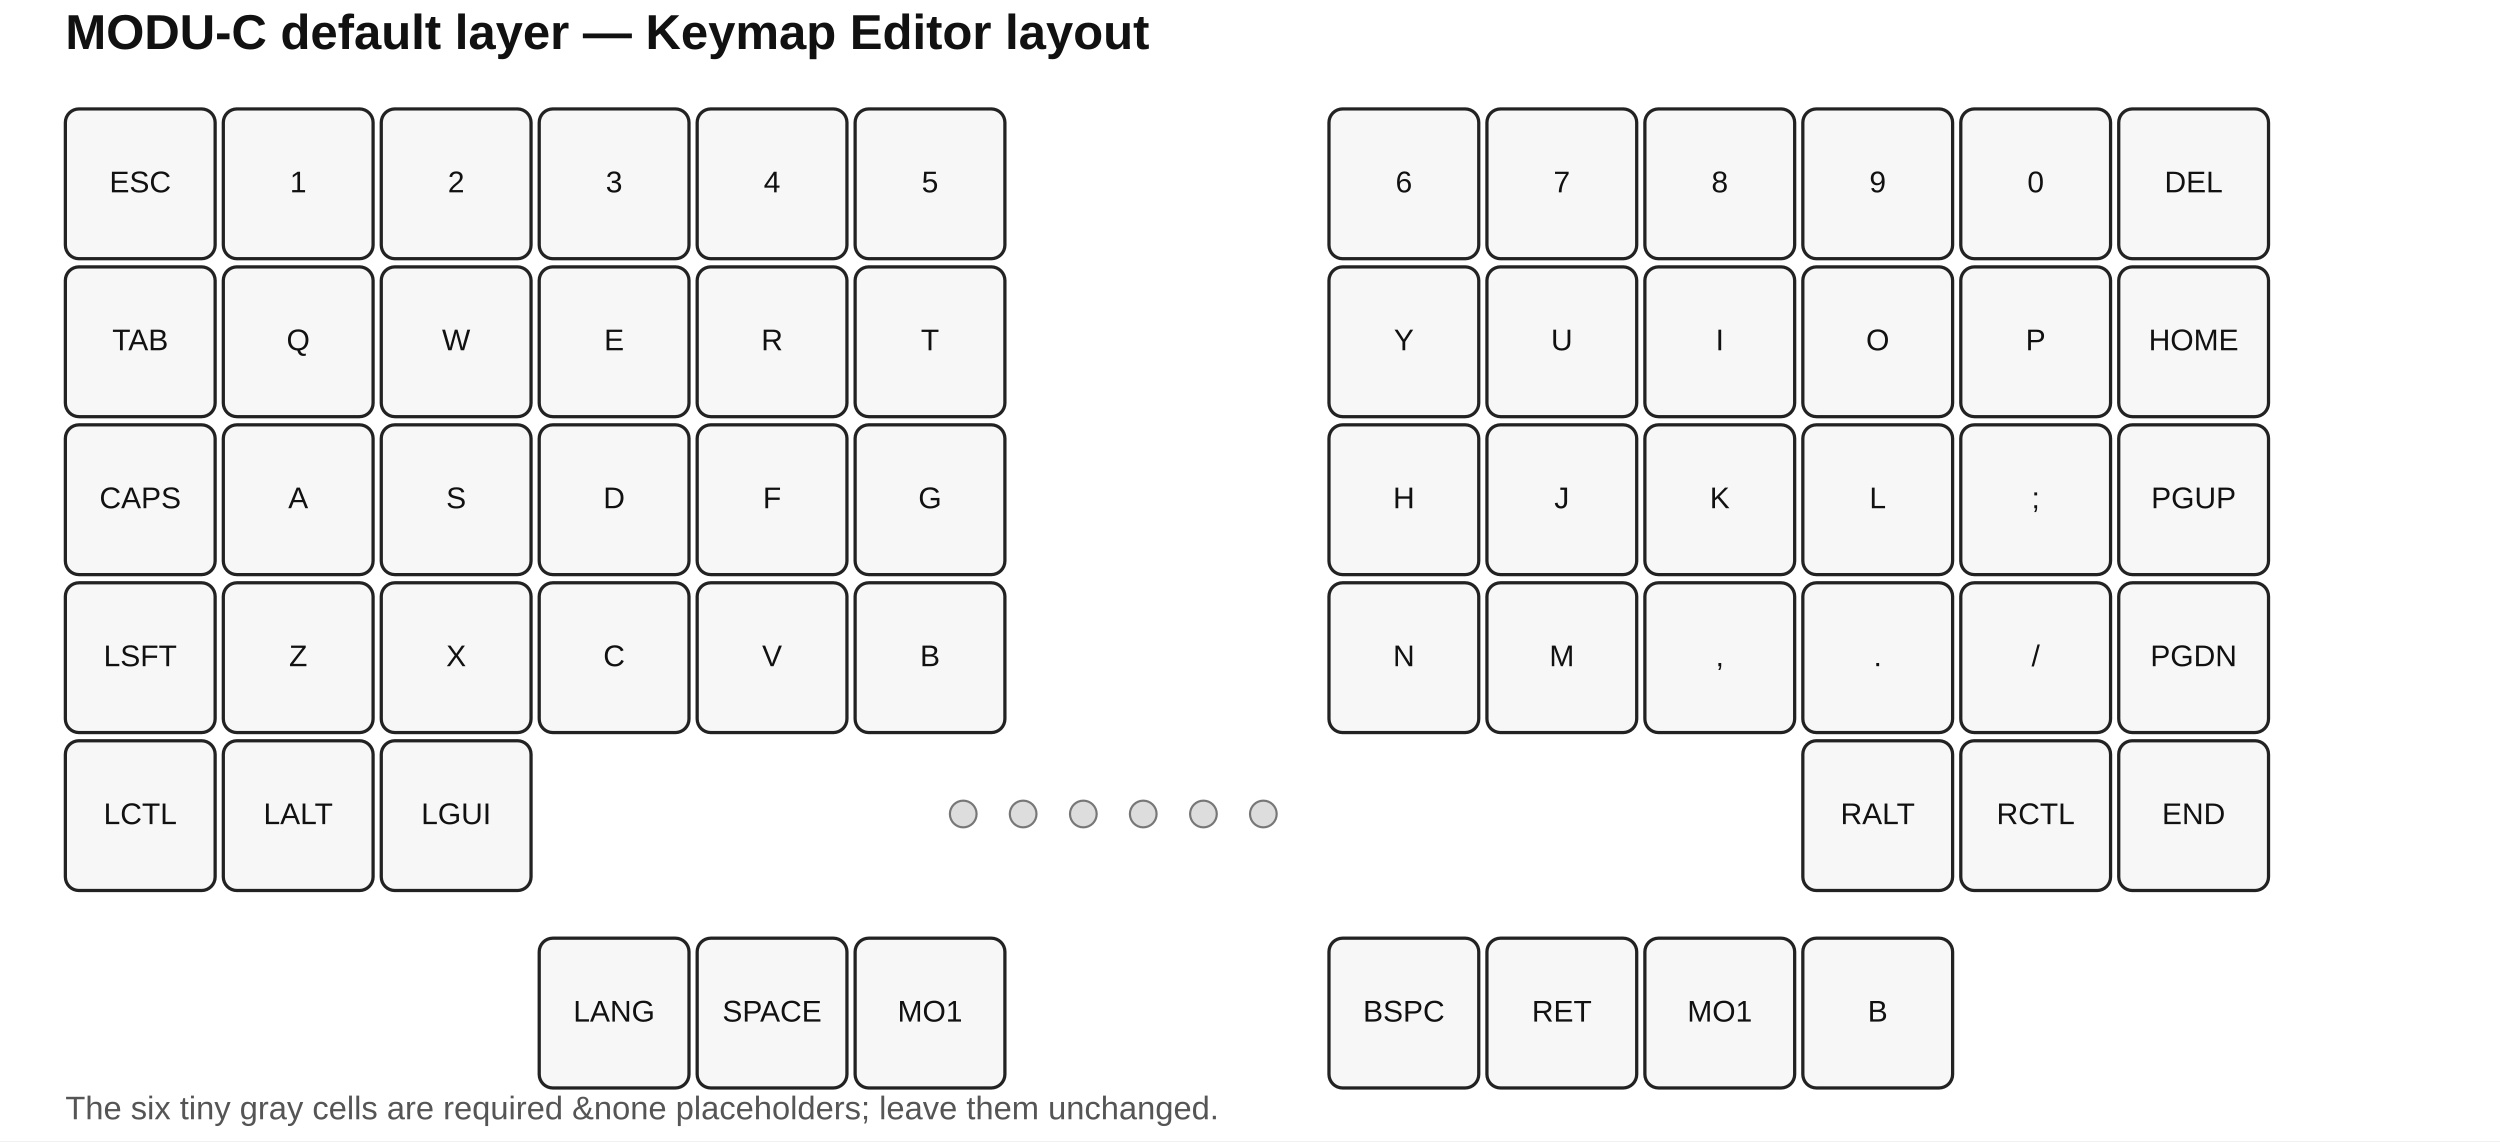
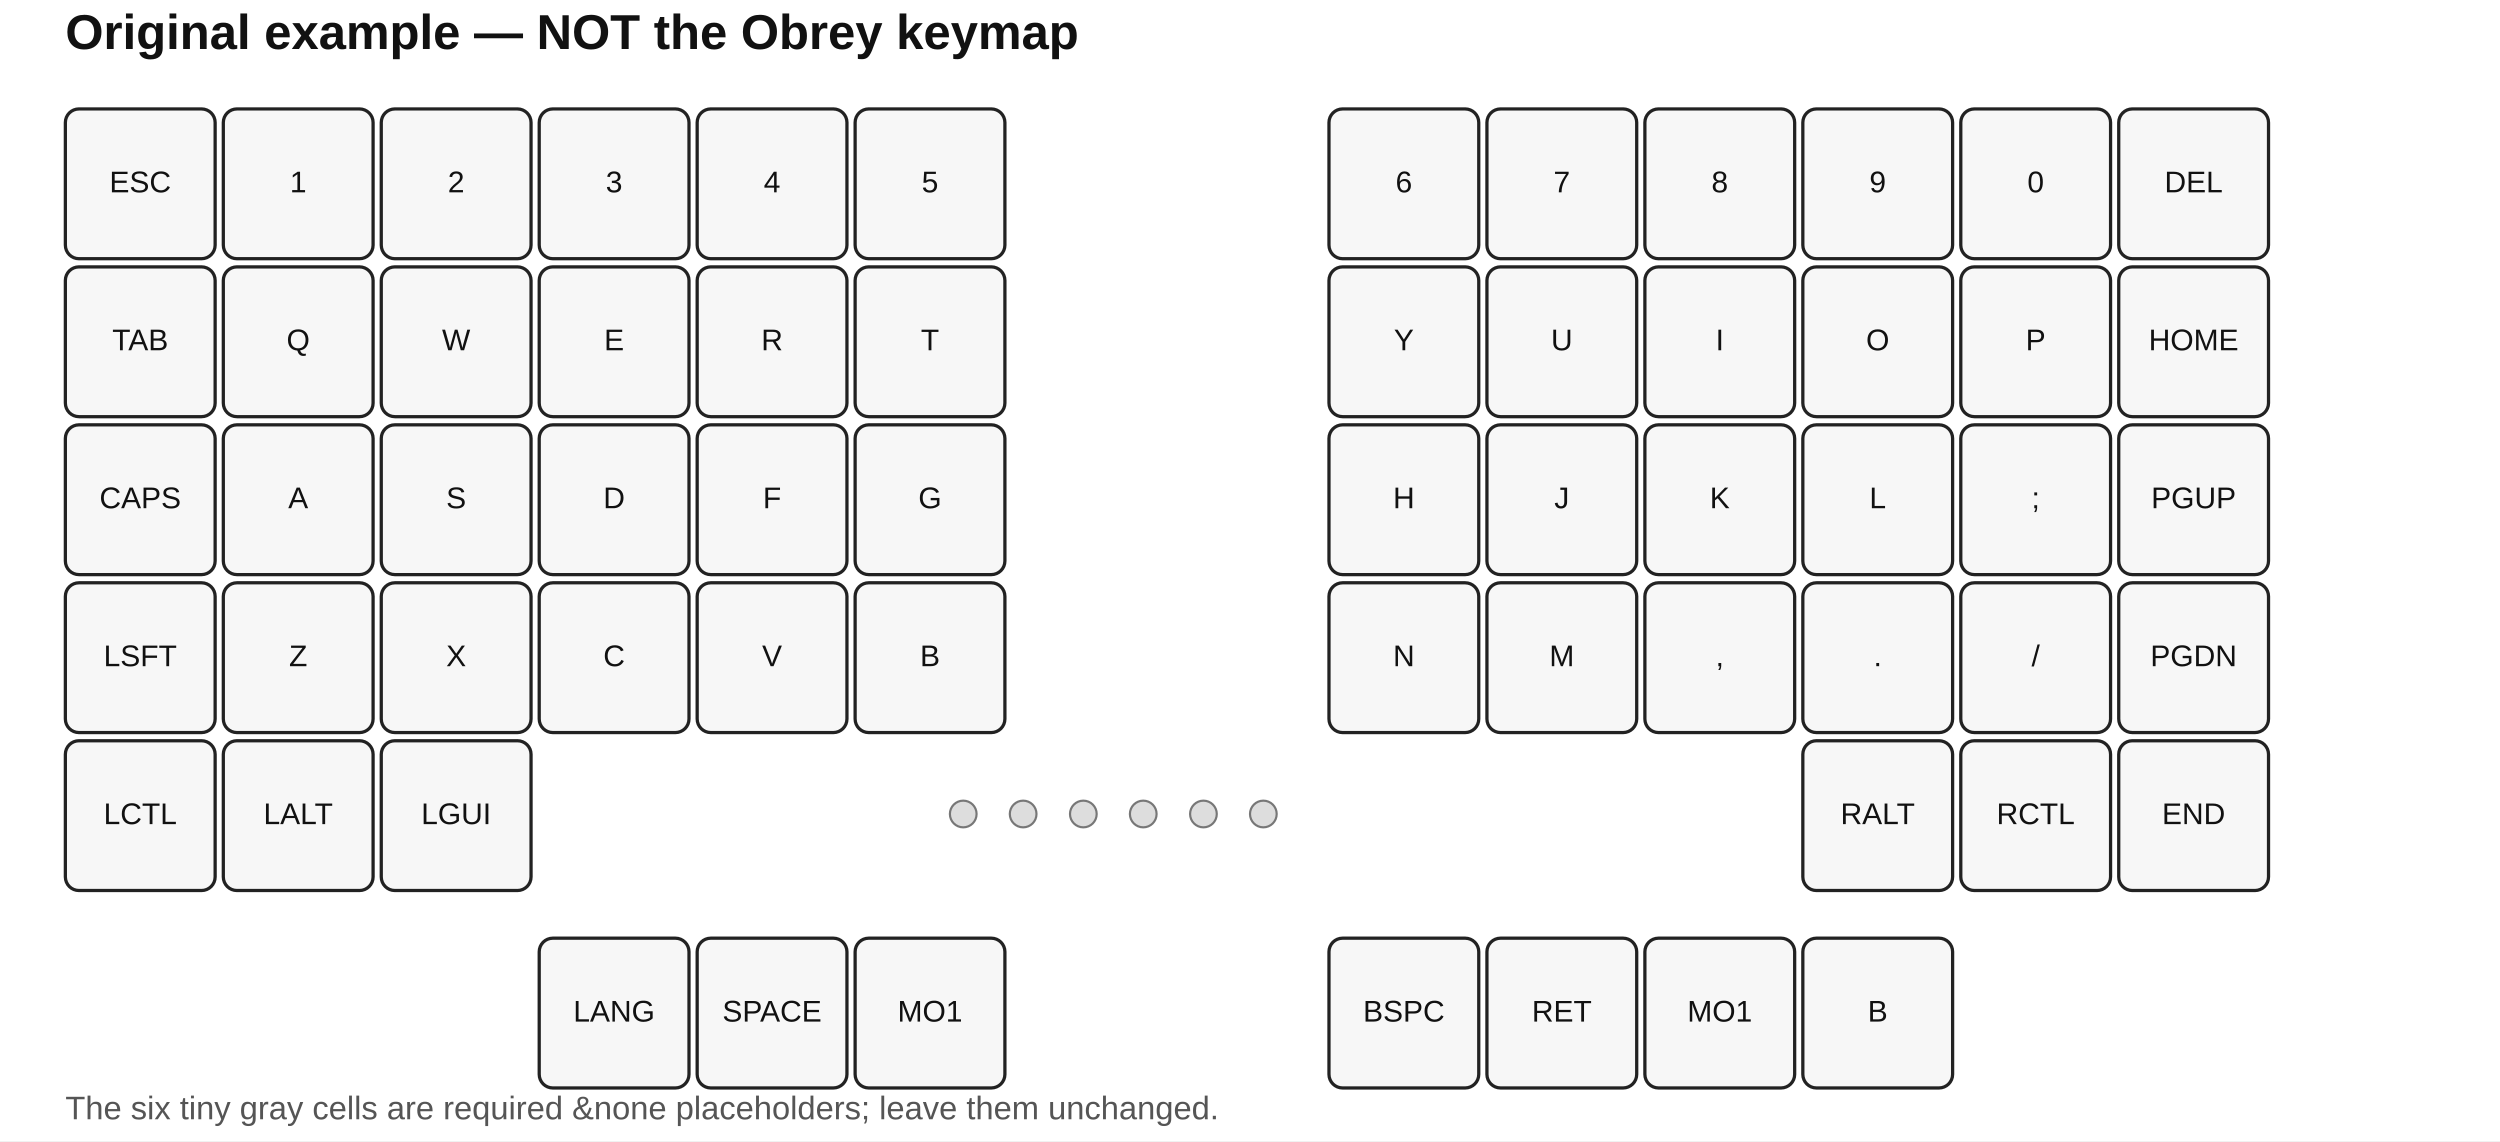
<svg xmlns="http://www.w3.org/2000/svg" width="918" height="419" viewBox="0 0 918 419">
  <rect width="100%" height="100%" fill="white" />
  <style>text{font-family:Arial,sans-serif;fill:#111}.key{fill:#f7f7f7;stroke:#222;stroke-width:1.2}.none{fill:#ddd;stroke:#777;stroke-width:0.8}.title{font-weight:700;font-size:18px}.note{font-size:12px;fill:#555}.label{font-size:11px;text-anchor:middle;dominant-baseline:middle}</style>
-   <text x="24" y="18" class="title">MODU-C default layer — Keymap Editor layout</text>
+   <text x="24" y="18" class="title">Original example — NOT the Obrey keymap</text>
  <rect class="key" x="24.0" y="40.0" width="55.0" height="55.0" rx="5" />
  <text class="label" x="51.5" y="67.5">ESC</text>
  <rect class="key" x="82.0" y="40.0" width="55.0" height="55.0" rx="5" />
  <text class="label" x="109.5" y="67.5">1</text>
  <rect class="key" x="140.0" y="40.0" width="55.0" height="55.0" rx="5" />
  <text class="label" x="167.5" y="67.5">2</text>
  <rect class="key" x="198.0" y="40.0" width="55.0" height="55.0" rx="5" />
  <text class="label" x="225.5" y="67.5">3</text>
  <rect class="key" x="256.0" y="40.0" width="55.0" height="55.0" rx="5" />
  <text class="label" x="283.5" y="67.5">4</text>
  <rect class="key" x="314.0" y="40.0" width="55.0" height="55.0" rx="5" />
  <text class="label" x="341.5" y="67.5">5</text>
  <rect class="key" x="488.0" y="40.0" width="55.0" height="55.0" rx="5" />
  <text class="label" x="515.5" y="67.5">6</text>
  <rect class="key" x="546.0" y="40.0" width="55.0" height="55.0" rx="5" />
  <text class="label" x="573.5" y="67.5">7</text>
  <rect class="key" x="604.0" y="40.0" width="55.0" height="55.0" rx="5" />
  <text class="label" x="631.5" y="67.5">8</text>
  <rect class="key" x="662.0" y="40.0" width="55.0" height="55.0" rx="5" />
  <text class="label" x="689.5" y="67.5">9</text>
  <rect class="key" x="720.0" y="40.0" width="55.0" height="55.0" rx="5" />
  <text class="label" x="747.5" y="67.5">0</text>
  <rect class="key" x="778.0" y="40.0" width="55.0" height="55.0" rx="5" />
  <text class="label" x="805.5" y="67.5">DEL</text>
  <rect class="key" x="24.0" y="98.0" width="55.0" height="55.0" rx="5" />
  <text class="label" x="51.5" y="125.5">TAB</text>
  <rect class="key" x="82.0" y="98.0" width="55.0" height="55.0" rx="5" />
  <text class="label" x="109.5" y="125.5">Q</text>
  <rect class="key" x="140.0" y="98.0" width="55.0" height="55.0" rx="5" />
  <text class="label" x="167.5" y="125.5">W</text>
  <rect class="key" x="198.0" y="98.0" width="55.0" height="55.0" rx="5" />
  <text class="label" x="225.5" y="125.5">E</text>
  <rect class="key" x="256.0" y="98.0" width="55.0" height="55.0" rx="5" />
  <text class="label" x="283.5" y="125.5">R</text>
  <rect class="key" x="314.0" y="98.0" width="55.0" height="55.0" rx="5" />
  <text class="label" x="341.5" y="125.5">T</text>
  <rect class="key" x="488.0" y="98.0" width="55.0" height="55.0" rx="5" />
  <text class="label" x="515.5" y="125.5">Y</text>
  <rect class="key" x="546.0" y="98.0" width="55.0" height="55.0" rx="5" />
  <text class="label" x="573.5" y="125.5">U</text>
  <rect class="key" x="604.0" y="98.0" width="55.0" height="55.0" rx="5" />
  <text class="label" x="631.5" y="125.5">I</text>
  <rect class="key" x="662.0" y="98.0" width="55.0" height="55.0" rx="5" />
  <text class="label" x="689.5" y="125.5">O</text>
  <rect class="key" x="720.0" y="98.0" width="55.0" height="55.0" rx="5" />
  <text class="label" x="747.5" y="125.5">P</text>
  <rect class="key" x="778.0" y="98.0" width="55.0" height="55.0" rx="5" />
  <text class="label" x="805.5" y="125.5">HOME</text>
  <rect class="key" x="24.0" y="156.0" width="55.0" height="55.0" rx="5" />
  <text class="label" x="51.5" y="183.5">CAPS</text>
  <rect class="key" x="82.0" y="156.0" width="55.0" height="55.0" rx="5" />
  <text class="label" x="109.5" y="183.5">A</text>
  <rect class="key" x="140.0" y="156.0" width="55.0" height="55.0" rx="5" />
  <text class="label" x="167.5" y="183.5">S</text>
  <rect class="key" x="198.0" y="156.0" width="55.0" height="55.0" rx="5" />
  <text class="label" x="225.5" y="183.5">D</text>
  <rect class="key" x="256.0" y="156.0" width="55.0" height="55.0" rx="5" />
  <text class="label" x="283.5" y="183.5">F</text>
  <rect class="key" x="314.0" y="156.0" width="55.0" height="55.0" rx="5" />
  <text class="label" x="341.5" y="183.5">G</text>
  <rect class="key" x="488.0" y="156.0" width="55.0" height="55.0" rx="5" />
  <text class="label" x="515.5" y="183.5">H</text>
  <rect class="key" x="546.0" y="156.0" width="55.0" height="55.0" rx="5" />
  <text class="label" x="573.5" y="183.5">J</text>
  <rect class="key" x="604.0" y="156.0" width="55.0" height="55.0" rx="5" />
  <text class="label" x="631.5" y="183.5">K</text>
  <rect class="key" x="662.0" y="156.0" width="55.0" height="55.0" rx="5" />
  <text class="label" x="689.5" y="183.5">L</text>
  <rect class="key" x="720.0" y="156.0" width="55.0" height="55.0" rx="5" />
  <text class="label" x="747.5" y="183.5">;</text>
  <rect class="key" x="778.0" y="156.0" width="55.0" height="55.0" rx="5" />
  <text class="label" x="805.5" y="183.5">PGUP</text>
  <rect class="key" x="24.0" y="214.0" width="55.0" height="55.0" rx="5" />
  <text class="label" x="51.5" y="241.5">LSFT</text>
  <rect class="key" x="82.0" y="214.0" width="55.0" height="55.0" rx="5" />
  <text class="label" x="109.5" y="241.5">Z</text>
  <rect class="key" x="140.0" y="214.0" width="55.0" height="55.0" rx="5" />
  <text class="label" x="167.5" y="241.5">X</text>
  <rect class="key" x="198.0" y="214.0" width="55.0" height="55.0" rx="5" />
  <text class="label" x="225.5" y="241.5">C</text>
  <rect class="key" x="256.0" y="214.0" width="55.0" height="55.0" rx="5" />
  <text class="label" x="283.5" y="241.5">V</text>
  <rect class="key" x="314.0" y="214.0" width="55.0" height="55.0" rx="5" />
  <text class="label" x="341.5" y="241.5">B</text>
  <rect class="key" x="488.0" y="214.0" width="55.0" height="55.0" rx="5" />
  <text class="label" x="515.5" y="241.5">N</text>
  <rect class="key" x="546.0" y="214.0" width="55.0" height="55.0" rx="5" />
  <text class="label" x="573.5" y="241.5">M</text>
  <rect class="key" x="604.0" y="214.0" width="55.0" height="55.0" rx="5" />
  <text class="label" x="631.5" y="241.5">,</text>
  <rect class="key" x="662.0" y="214.0" width="55.0" height="55.0" rx="5" />
  <text class="label" x="689.5" y="241.5">.</text>
  <rect class="key" x="720.0" y="214.0" width="55.0" height="55.0" rx="5" />
  <text class="label" x="747.5" y="241.5">/</text>
  <rect class="key" x="778.0" y="214.0" width="55.0" height="55.0" rx="5" />
  <text class="label" x="805.5" y="241.5">PGDN</text>
  <rect class="key" x="24.0" y="272.0" width="55.0" height="55.0" rx="5" />
  <text class="label" x="51.5" y="299.5">LCTL</text>
  <rect class="key" x="82.0" y="272.0" width="55.0" height="55.0" rx="5" />
  <text class="label" x="109.5" y="299.5">LALT</text>
  <rect class="key" x="140.0" y="272.0" width="55.0" height="55.0" rx="5" />
  <text class="label" x="167.5" y="299.5">LGUI</text>
  <rect class="none" x="348.8" y="294.0" width="9.8" height="9.8" rx="5" />
  <rect class="none" x="370.8" y="294.0" width="9.8" height="9.8" rx="5" />
  <rect class="none" x="392.9" y="294.0" width="9.8" height="9.8" rx="5" />
  <rect class="none" x="414.9" y="294.0" width="9.8" height="9.8" rx="5" />
  <rect class="none" x="437.0" y="294.0" width="9.8" height="9.8" rx="5" />
  <rect class="none" x="459.0" y="294.0" width="9.8" height="9.8" rx="5" />
  <rect class="key" x="662.0" y="272.0" width="55.0" height="55.0" rx="5" />
  <text class="label" x="689.5" y="299.5">RALT</text>
  <rect class="key" x="720.0" y="272.0" width="55.0" height="55.0" rx="5" />
  <text class="label" x="747.5" y="299.5">RCTL</text>
  <rect class="key" x="778.0" y="272.0" width="55.0" height="55.0" rx="5" />
  <text class="label" x="805.5" y="299.5">END</text>
  <rect class="key" x="198.0" y="344.5" width="55.0" height="55.0" rx="5" />
  <text class="label" x="225.5" y="372.0">LANG</text>
  <rect class="key" x="256.0" y="344.5" width="55.0" height="55.0" rx="5" />
  <text class="label" x="283.5" y="372.0">SPACE</text>
  <rect class="key" x="314.0" y="344.5" width="55.0" height="55.0" rx="5" />
  <text class="label" x="341.5" y="372.0">MO1</text>
  <rect class="key" x="488.0" y="344.5" width="55.0" height="55.0" rx="5" />
  <text class="label" x="515.5" y="372.0">BSPC</text>
  <rect class="key" x="546.0" y="344.5" width="55.0" height="55.0" rx="5" />
  <text class="label" x="573.5" y="372.0">RET</text>
  <rect class="key" x="604.0" y="344.5" width="55.0" height="55.0" rx="5" />
  <text class="label" x="631.5" y="372.0">MO1</text>
  <rect class="key" x="662.0" y="344.5" width="55.0" height="55.0" rx="5" />
  <text class="label" x="689.5" y="372.0">B</text>
  <text x="24" y="411" class="note">The six tiny gray cells are required &amp;none placeholders; leave them unchanged.</text>
</svg>
